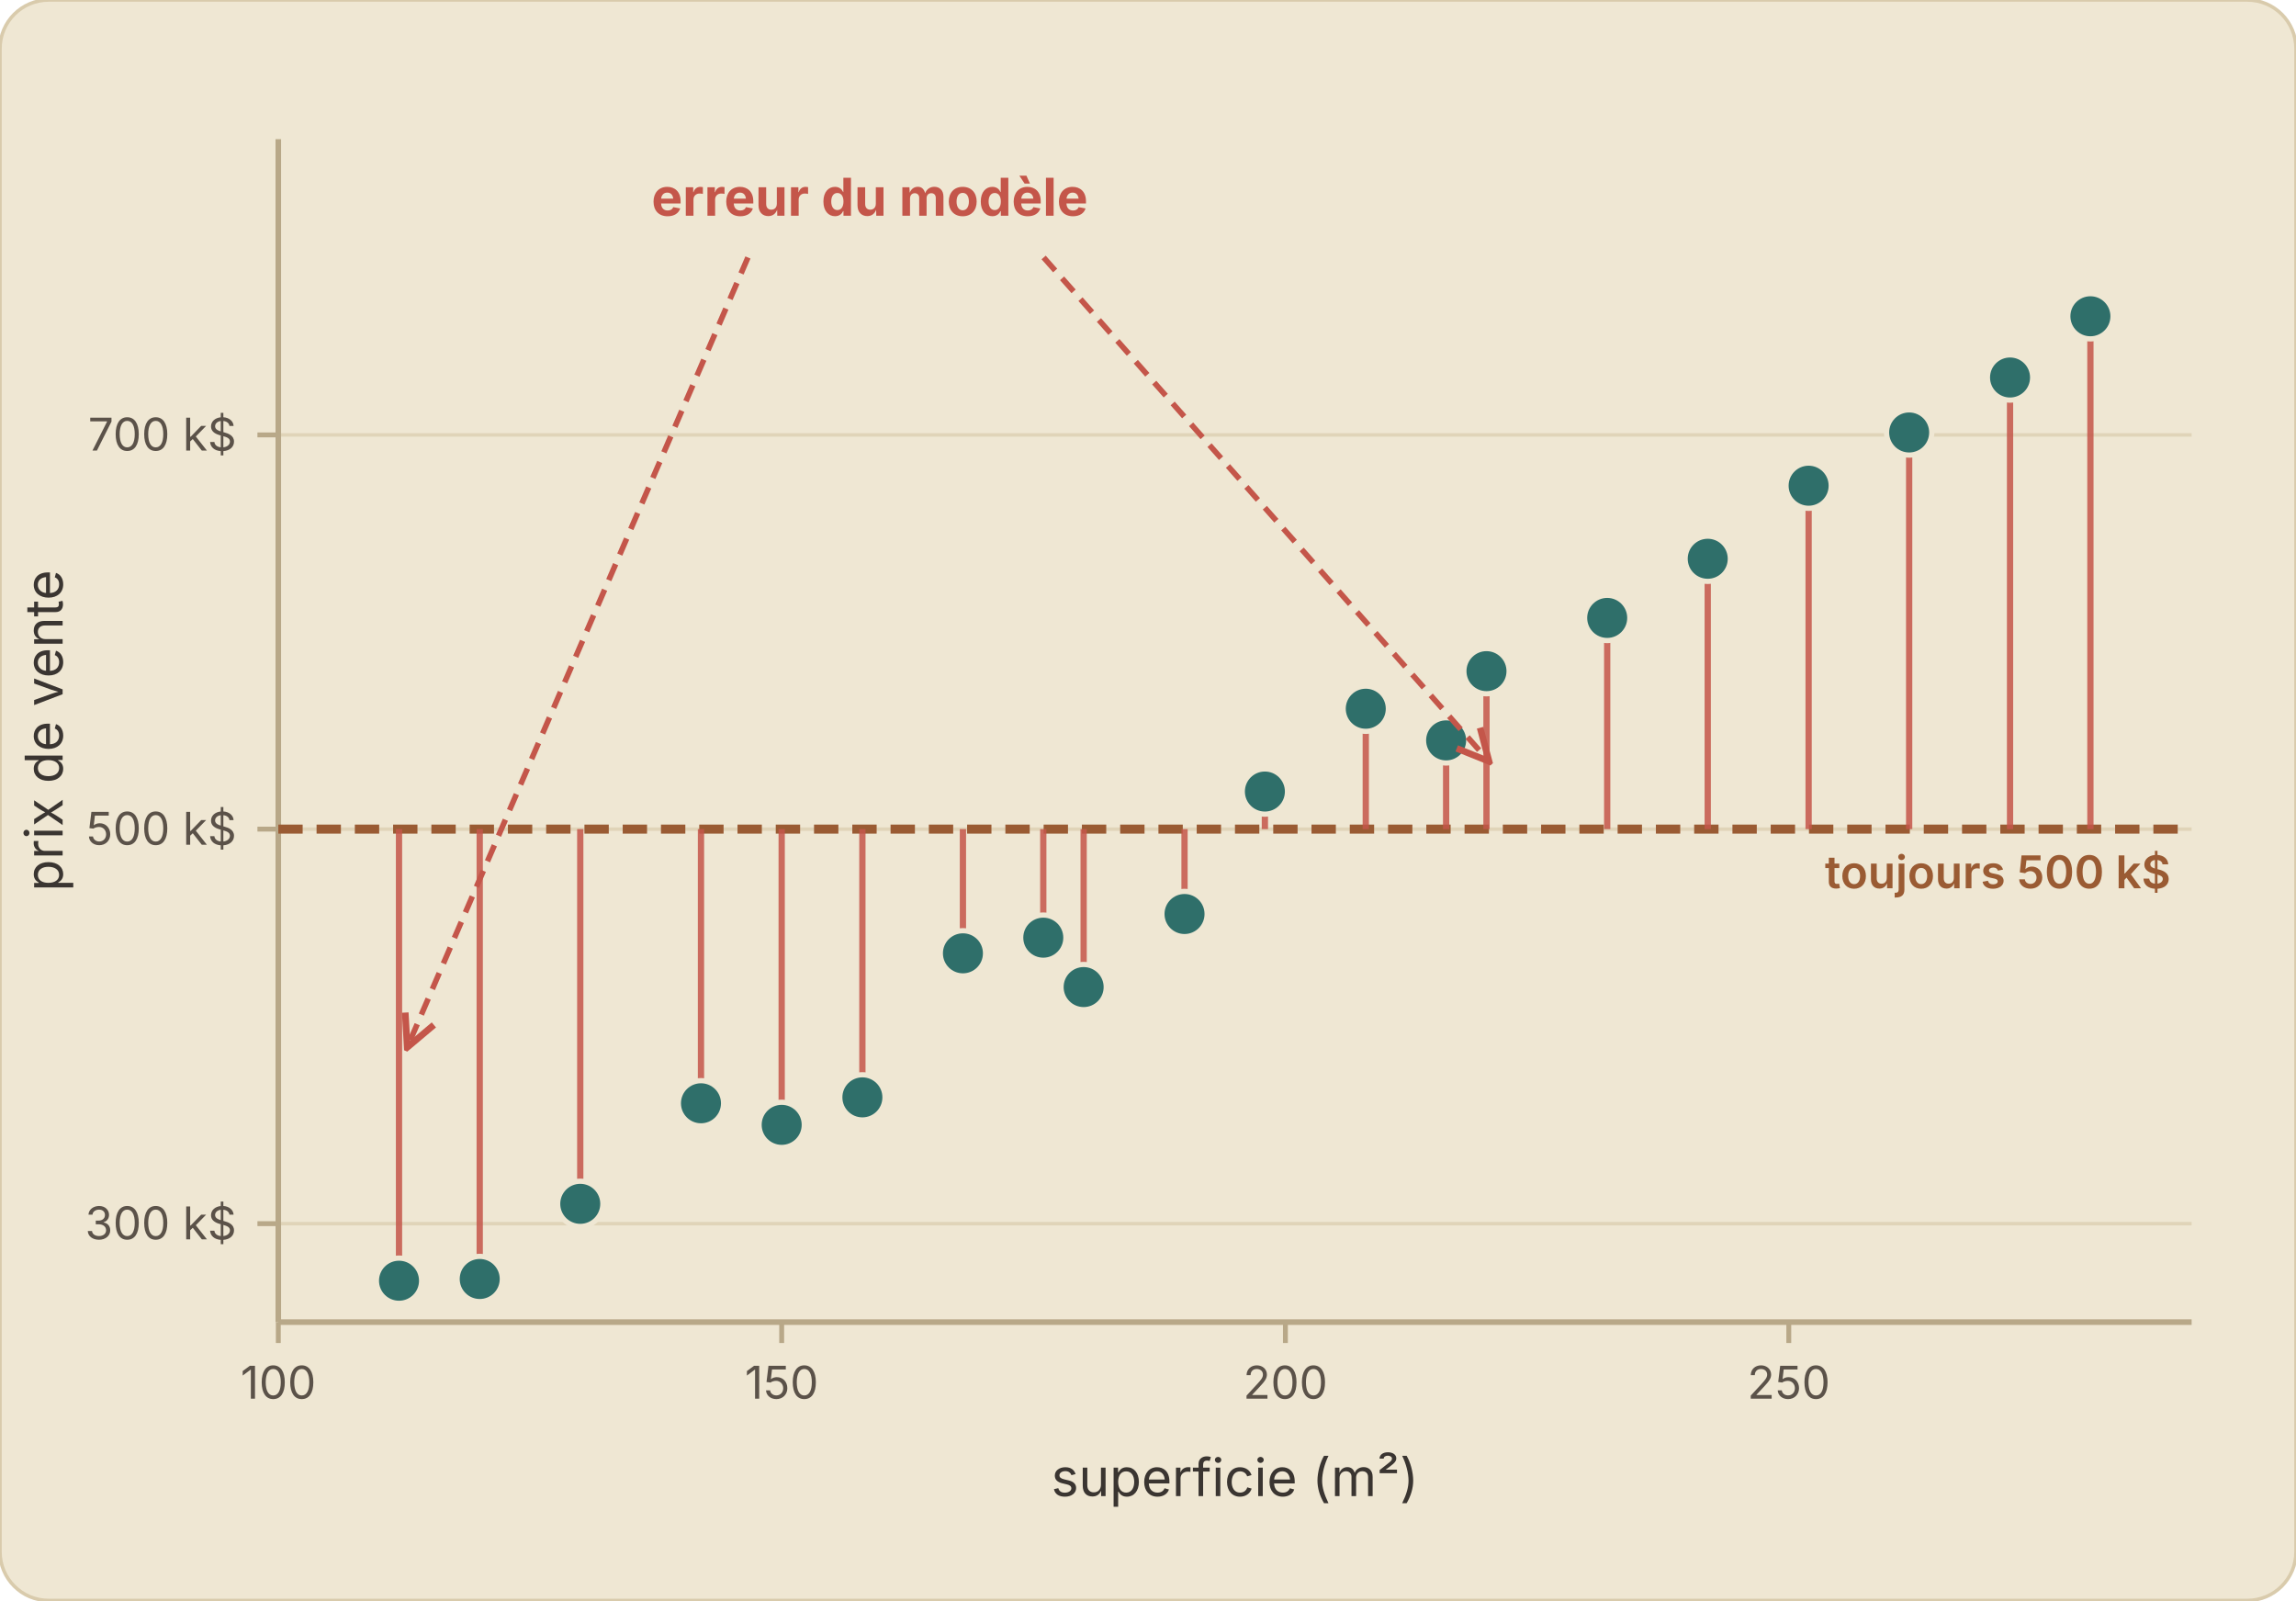
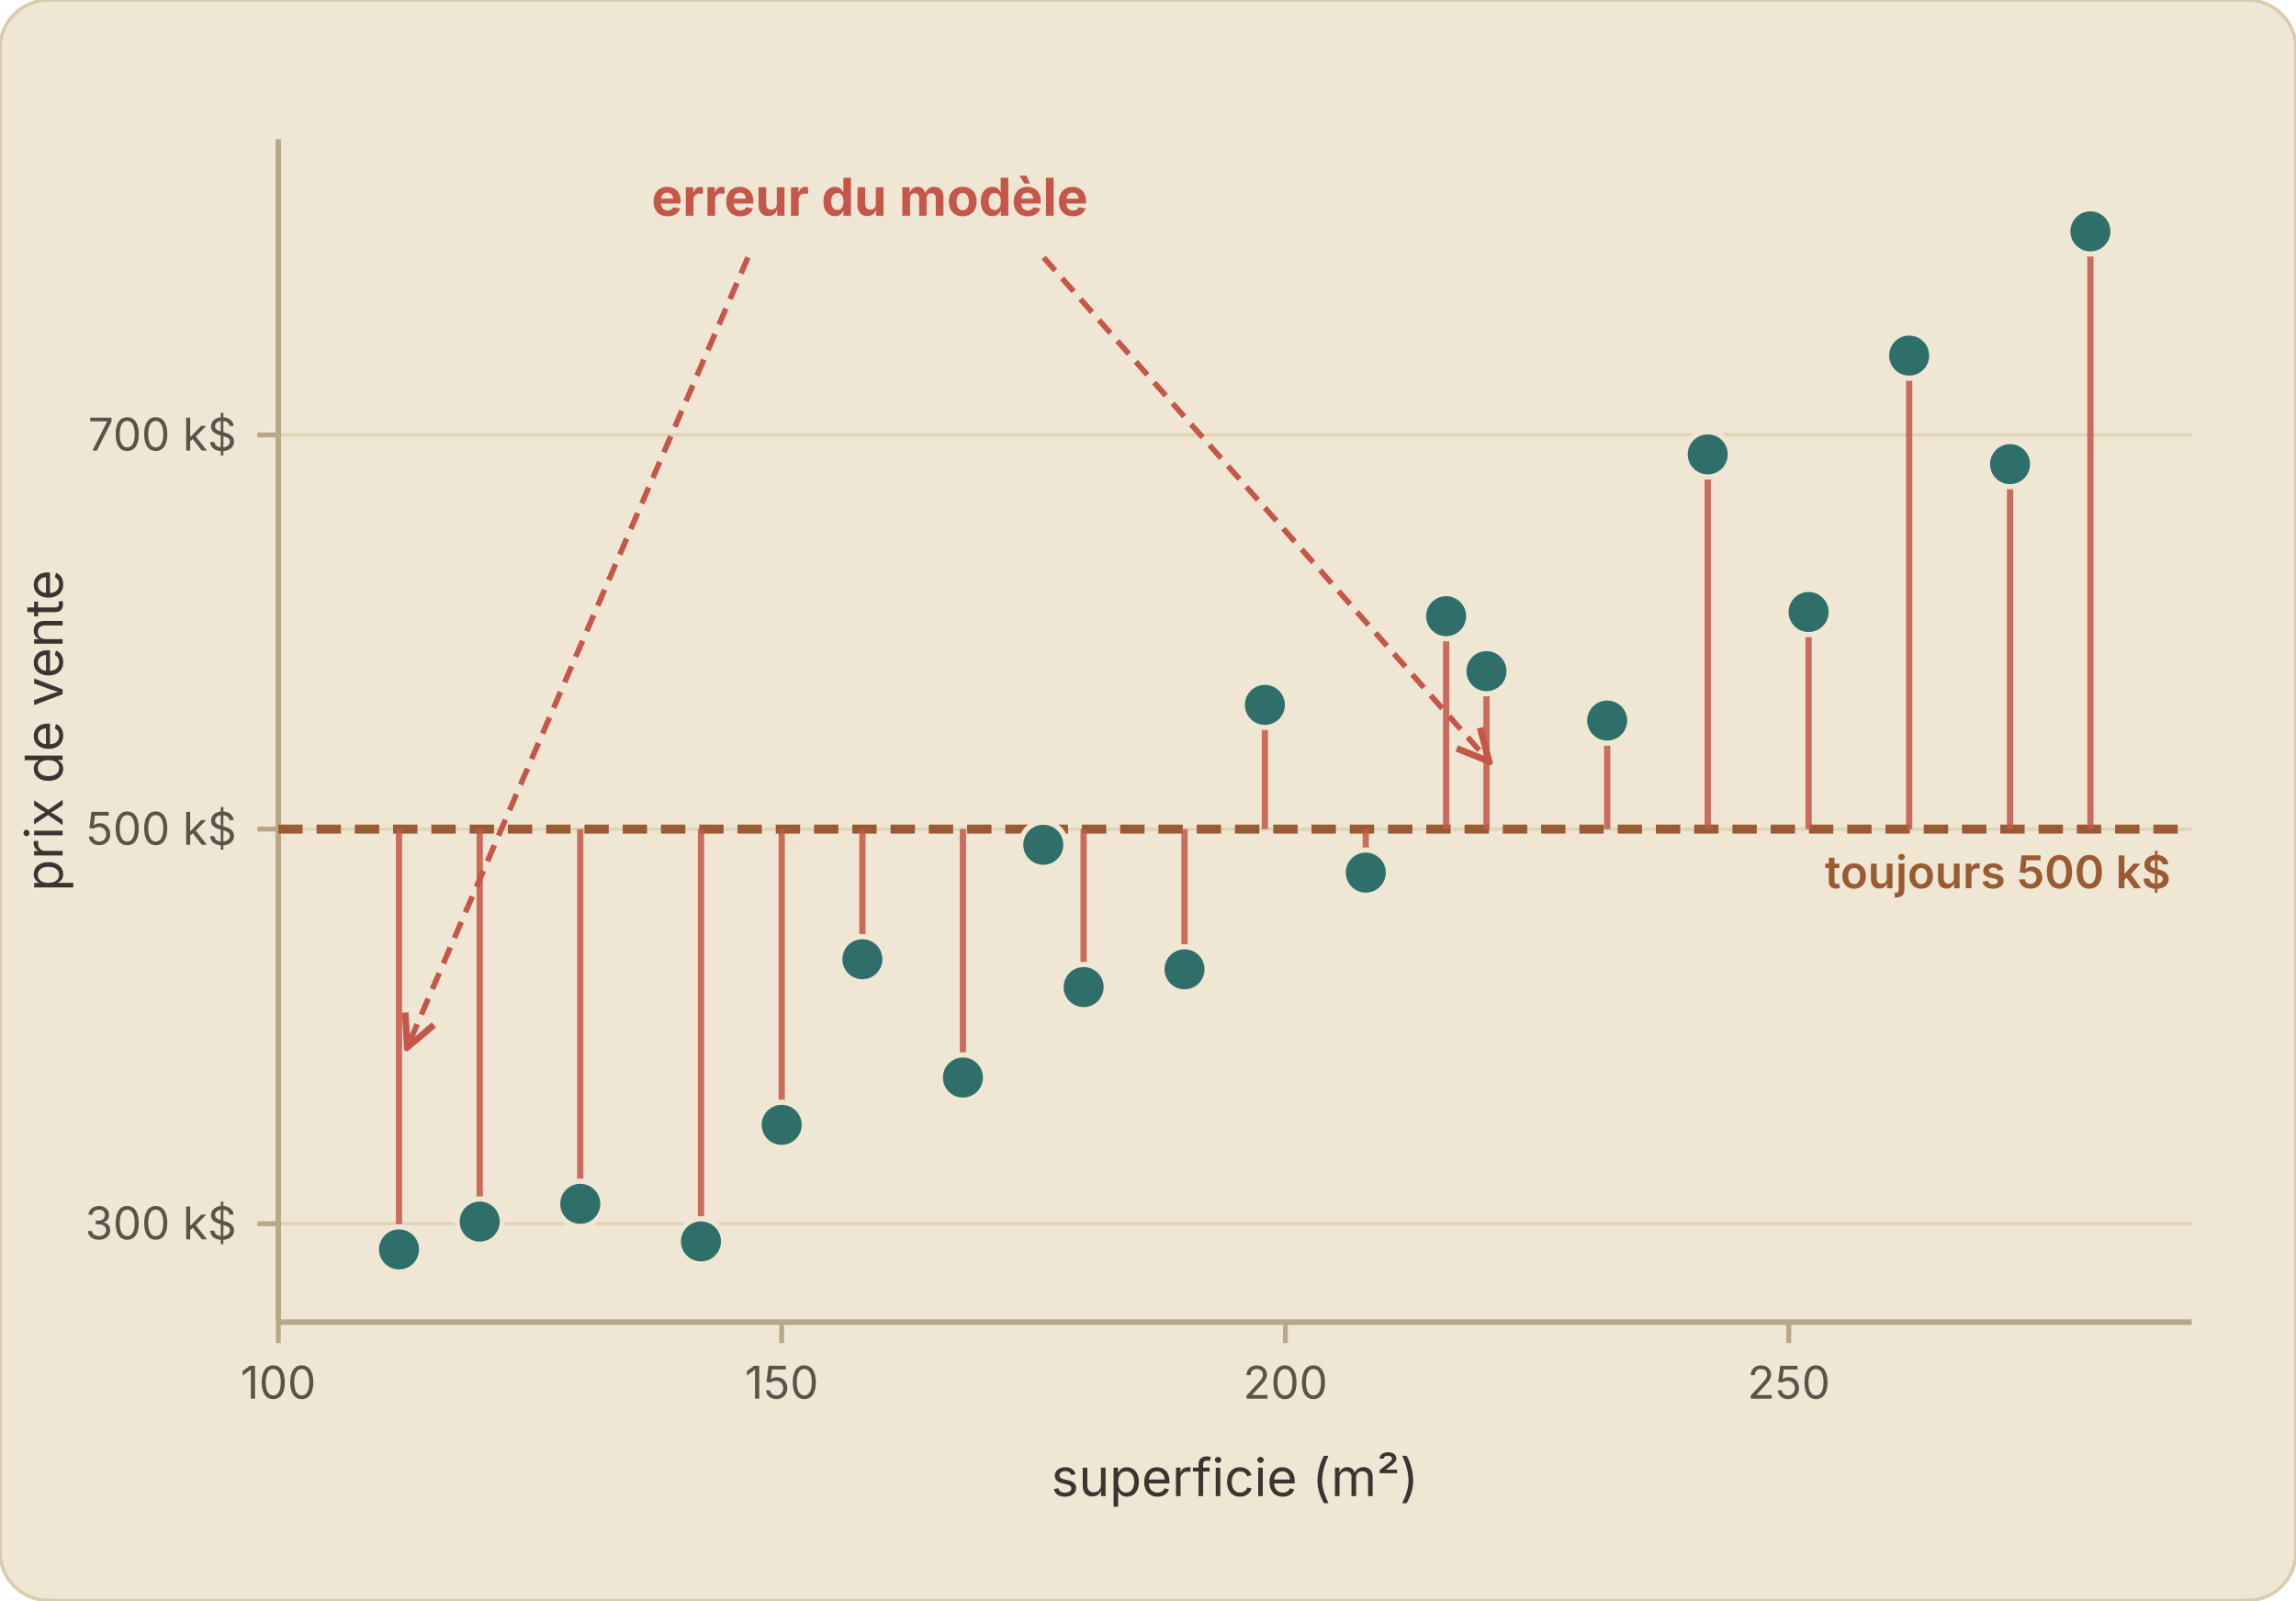
<svg xmlns="http://www.w3.org/2000/svg" viewBox="0 0 660 460" role="img" font-family="system-ui, -apple-system, sans-serif">
  <defs>
    <marker id="arrErr" viewBox="0 0 10 10" refX="8" refY="5" markerWidth="7" markerHeight="7" orient="auto">
      <path d="M1 1 L9 5 L1 9" fill="none" stroke="#c4564a" stroke-width="1.7" />
    </marker>
  </defs>
  <rect x="0" y="0" width="660" height="460" rx="14" fill="#efe7d3" stroke="#d9cbac" />
  <g stroke="#e0d4b8" stroke-width="1">
    <line x1="80" y1="351.7" x2="630" y2="351.7" />
    <line x1="80" y1="238.3" x2="630" y2="238.3" />
    <line x1="80" y1="125" x2="630" y2="125" />
  </g>
  <g stroke="#b8a888" stroke-width="1.6">
    <line x1="80" y1="40" x2="80" y2="380" />
    <line x1="80" y1="380" x2="630" y2="380" />
  </g>
  <g stroke="#b8a888" stroke-width="1.4">
    <line x1="80" y1="380" x2="80" y2="386" />
    <line x1="224.7" y1="380" x2="224.7" y2="386" />
    <line x1="369.5" y1="380" x2="369.5" y2="386" />
    <line x1="514.2" y1="380" x2="514.2" y2="386" />
  </g>
  <g font-size="13" fill="#5b5249" text-anchor="middle">
    <text x="80" y="402">100</text>
    <text x="224.7" y="402">150</text>
    <text x="369.5" y="402">200</text>
    <text x="514.2" y="402">250</text>
    <text x="355" y="430" font-size="15" fill="#3a3531">superficie (m²)</text>
  </g>
  <g stroke="#b8a888" stroke-width="1.4">
    <line x1="74" y1="351.7" x2="80" y2="351.7" />
    <line x1="74" y1="238.3" x2="80" y2="238.3" />
    <line x1="74" y1="125" x2="80" y2="125" />
  </g>
  <g font-size="13" fill="#5b5249" text-anchor="end">
    <text x="68" y="356.2">300 k$</text>
    <text x="68" y="242.8">500 k$</text>
    <text x="68" y="129.5">700 k$</text>
  </g>
  <text x="18" y="210" font-size="15" fill="#3a3531" text-anchor="middle" transform="rotate(-90 18 210)">prix de vente</text>
  <line x1="80" y1="238.3" x2="630" y2="238.3" stroke="#9a5b33" stroke-width="2.6" stroke-dasharray="7 4" />
  <text x="624" y="255.3" font-size="13" fill="#9a5b33" text-anchor="end" font-weight="600">toujours 500 k$</text>
  <g stroke="#c4564a" stroke-width="1.8" opacity="0.85">
-     <line x1="114.7" y1="368.1" x2="114.7" y2="238.3" />
-     <line x1="137.9" y1="367.6" x2="137.9" y2="238.3" />
+     <line x1="114.7" y1="359.1" x2="114.7" y2="238.3" />
+     <line x1="137.9" y1="351.1" x2="137.9" y2="238.3" />
    <line x1="166.8" y1="346.0" x2="166.8" y2="238.3" />
-     <line x1="201.5" y1="317.1" x2="201.5" y2="238.3" />
+     <line x1="201.5" y1="356.8" x2="201.5" y2="238.3" />
    <line x1="224.7" y1="323.3" x2="224.7" y2="238.3" />
-     <line x1="247.9" y1="315.4" x2="247.9" y2="238.3" />
-     <line x1="276.8" y1="274.0" x2="276.8" y2="238.3" />
-     <line x1="299.9" y1="269.5" x2="299.9" y2="238.3" />
+     <line x1="247.9" y1="275.7" x2="247.9" y2="238.3" />
+     <line x1="276.8" y1="309.7" x2="276.8" y2="238.3" />
+     <line x1="299.9" y1="242.8" x2="299.9" y2="238.3" />
    <line x1="311.5" y1="283.7" x2="311.5" y2="238.3" />
-     <line x1="340.5" y1="262.7" x2="340.5" y2="238.3" />
-     <line x1="363.6" y1="227.5" x2="363.6" y2="238.3" />
-     <line x1="392.6" y1="203.7" x2="392.6" y2="238.3" />
-     <line x1="415.7" y1="212.8" x2="415.7" y2="238.3" />
+     <line x1="340.5" y1="278.6" x2="340.5" y2="238.3" />
+     <line x1="363.6" y1="202.6" x2="363.6" y2="238.3" />
+     <line x1="392.6" y1="250.8" x2="392.6" y2="238.3" />
+     <line x1="415.7" y1="177.1" x2="415.7" y2="238.3" />
    <line x1="427.3" y1="192.9" x2="427.3" y2="238.3" />
-     <line x1="462.0" y1="177.6" x2="462.0" y2="238.3" />
-     <line x1="490.9" y1="160.6" x2="490.9" y2="238.3" />
-     <line x1="519.9" y1="139.6" x2="519.9" y2="238.3" />
-     <line x1="548.8" y1="124.3" x2="548.8" y2="238.3" />
-     <line x1="577.8" y1="108.5" x2="577.8" y2="238.3" />
-     <line x1="600.9" y1="90.9" x2="600.9" y2="238.3" />
+     <line x1="462.0" y1="207.1" x2="462.0" y2="238.3" />
+     <line x1="490.9" y1="130.6" x2="490.9" y2="238.3" />
+     <line x1="519.9" y1="175.9" x2="519.9" y2="238.3" />
+     <line x1="548.8" y1="102.2" x2="548.8" y2="238.3" />
+     <line x1="577.8" y1="133.4" x2="577.8" y2="238.3" />
+     <line x1="600.9" y1="66.5" x2="600.9" y2="238.3" />
  </g>
  <g fill="#2f6f6a" stroke="#efe7d3" stroke-width="1.5">
-     <circle cx="114.7" cy="368.1" r="6.5" />
-     <circle cx="137.9" cy="367.6" r="6.5" />
+     <circle cx="114.7" cy="359.1" r="6.5" />
+     <circle cx="137.9" cy="351.1" r="6.5" />
    <circle cx="166.8" cy="346.0" r="6.5" />
-     <circle cx="201.5" cy="317.1" r="6.5" />
+     <circle cx="201.5" cy="356.8" r="6.5" />
    <circle cx="224.7" cy="323.3" r="6.5" />
-     <circle cx="247.9" cy="315.4" r="6.5" />
-     <circle cx="276.8" cy="274.0" r="6.5" />
-     <circle cx="299.9" cy="269.5" r="6.5" />
+     <circle cx="247.9" cy="275.7" r="6.5" />
+     <circle cx="276.8" cy="309.7" r="6.5" />
+     <circle cx="299.9" cy="242.8" r="6.5" />
    <circle cx="311.5" cy="283.7" r="6.5" />
-     <circle cx="340.5" cy="262.7" r="6.5" />
-     <circle cx="363.6" cy="227.5" r="6.5" />
-     <circle cx="392.6" cy="203.7" r="6.5" />
-     <circle cx="415.7" cy="212.8" r="6.5" />
+     <circle cx="340.5" cy="278.6" r="6.5" />
+     <circle cx="363.6" cy="202.6" r="6.5" />
+     <circle cx="392.6" cy="250.8" r="6.5" />
+     <circle cx="415.7" cy="177.1" r="6.5" />
    <circle cx="427.3" cy="192.9" r="6.5" />
-     <circle cx="462.0" cy="177.6" r="6.5" />
-     <circle cx="490.9" cy="160.6" r="6.5" />
-     <circle cx="519.9" cy="139.6" r="6.5" />
-     <circle cx="548.8" cy="124.3" r="6.5" />
-     <circle cx="577.8" cy="108.5" r="6.5" />
-     <circle cx="600.9" cy="90.9" r="6.5" />
+     <circle cx="462.0" cy="207.1" r="6.5" />
+     <circle cx="490.9" cy="130.6" r="6.5" />
+     <circle cx="519.9" cy="175.9" r="6.5" />
+     <circle cx="548.8" cy="102.2" r="6.5" />
+     <circle cx="577.8" cy="133.4" r="6.5" />
+     <circle cx="600.9" cy="66.5" r="6.5" />
  </g>
  <text x="250" y="62" font-size="15" fill="#c4564a" text-anchor="middle" font-weight="700">erreur du modèle</text>
  <g stroke="#c4564a" stroke-width="1.6" fill="none" stroke-dasharray="5 3">
    <line x1="215" y1="74" x2="117.5" y2="300" marker-end="url(#arrErr)" />
    <line x1="300" y1="74" x2="427.3" y2="218" marker-end="url(#arrErr)" />
  </g>
</svg>
